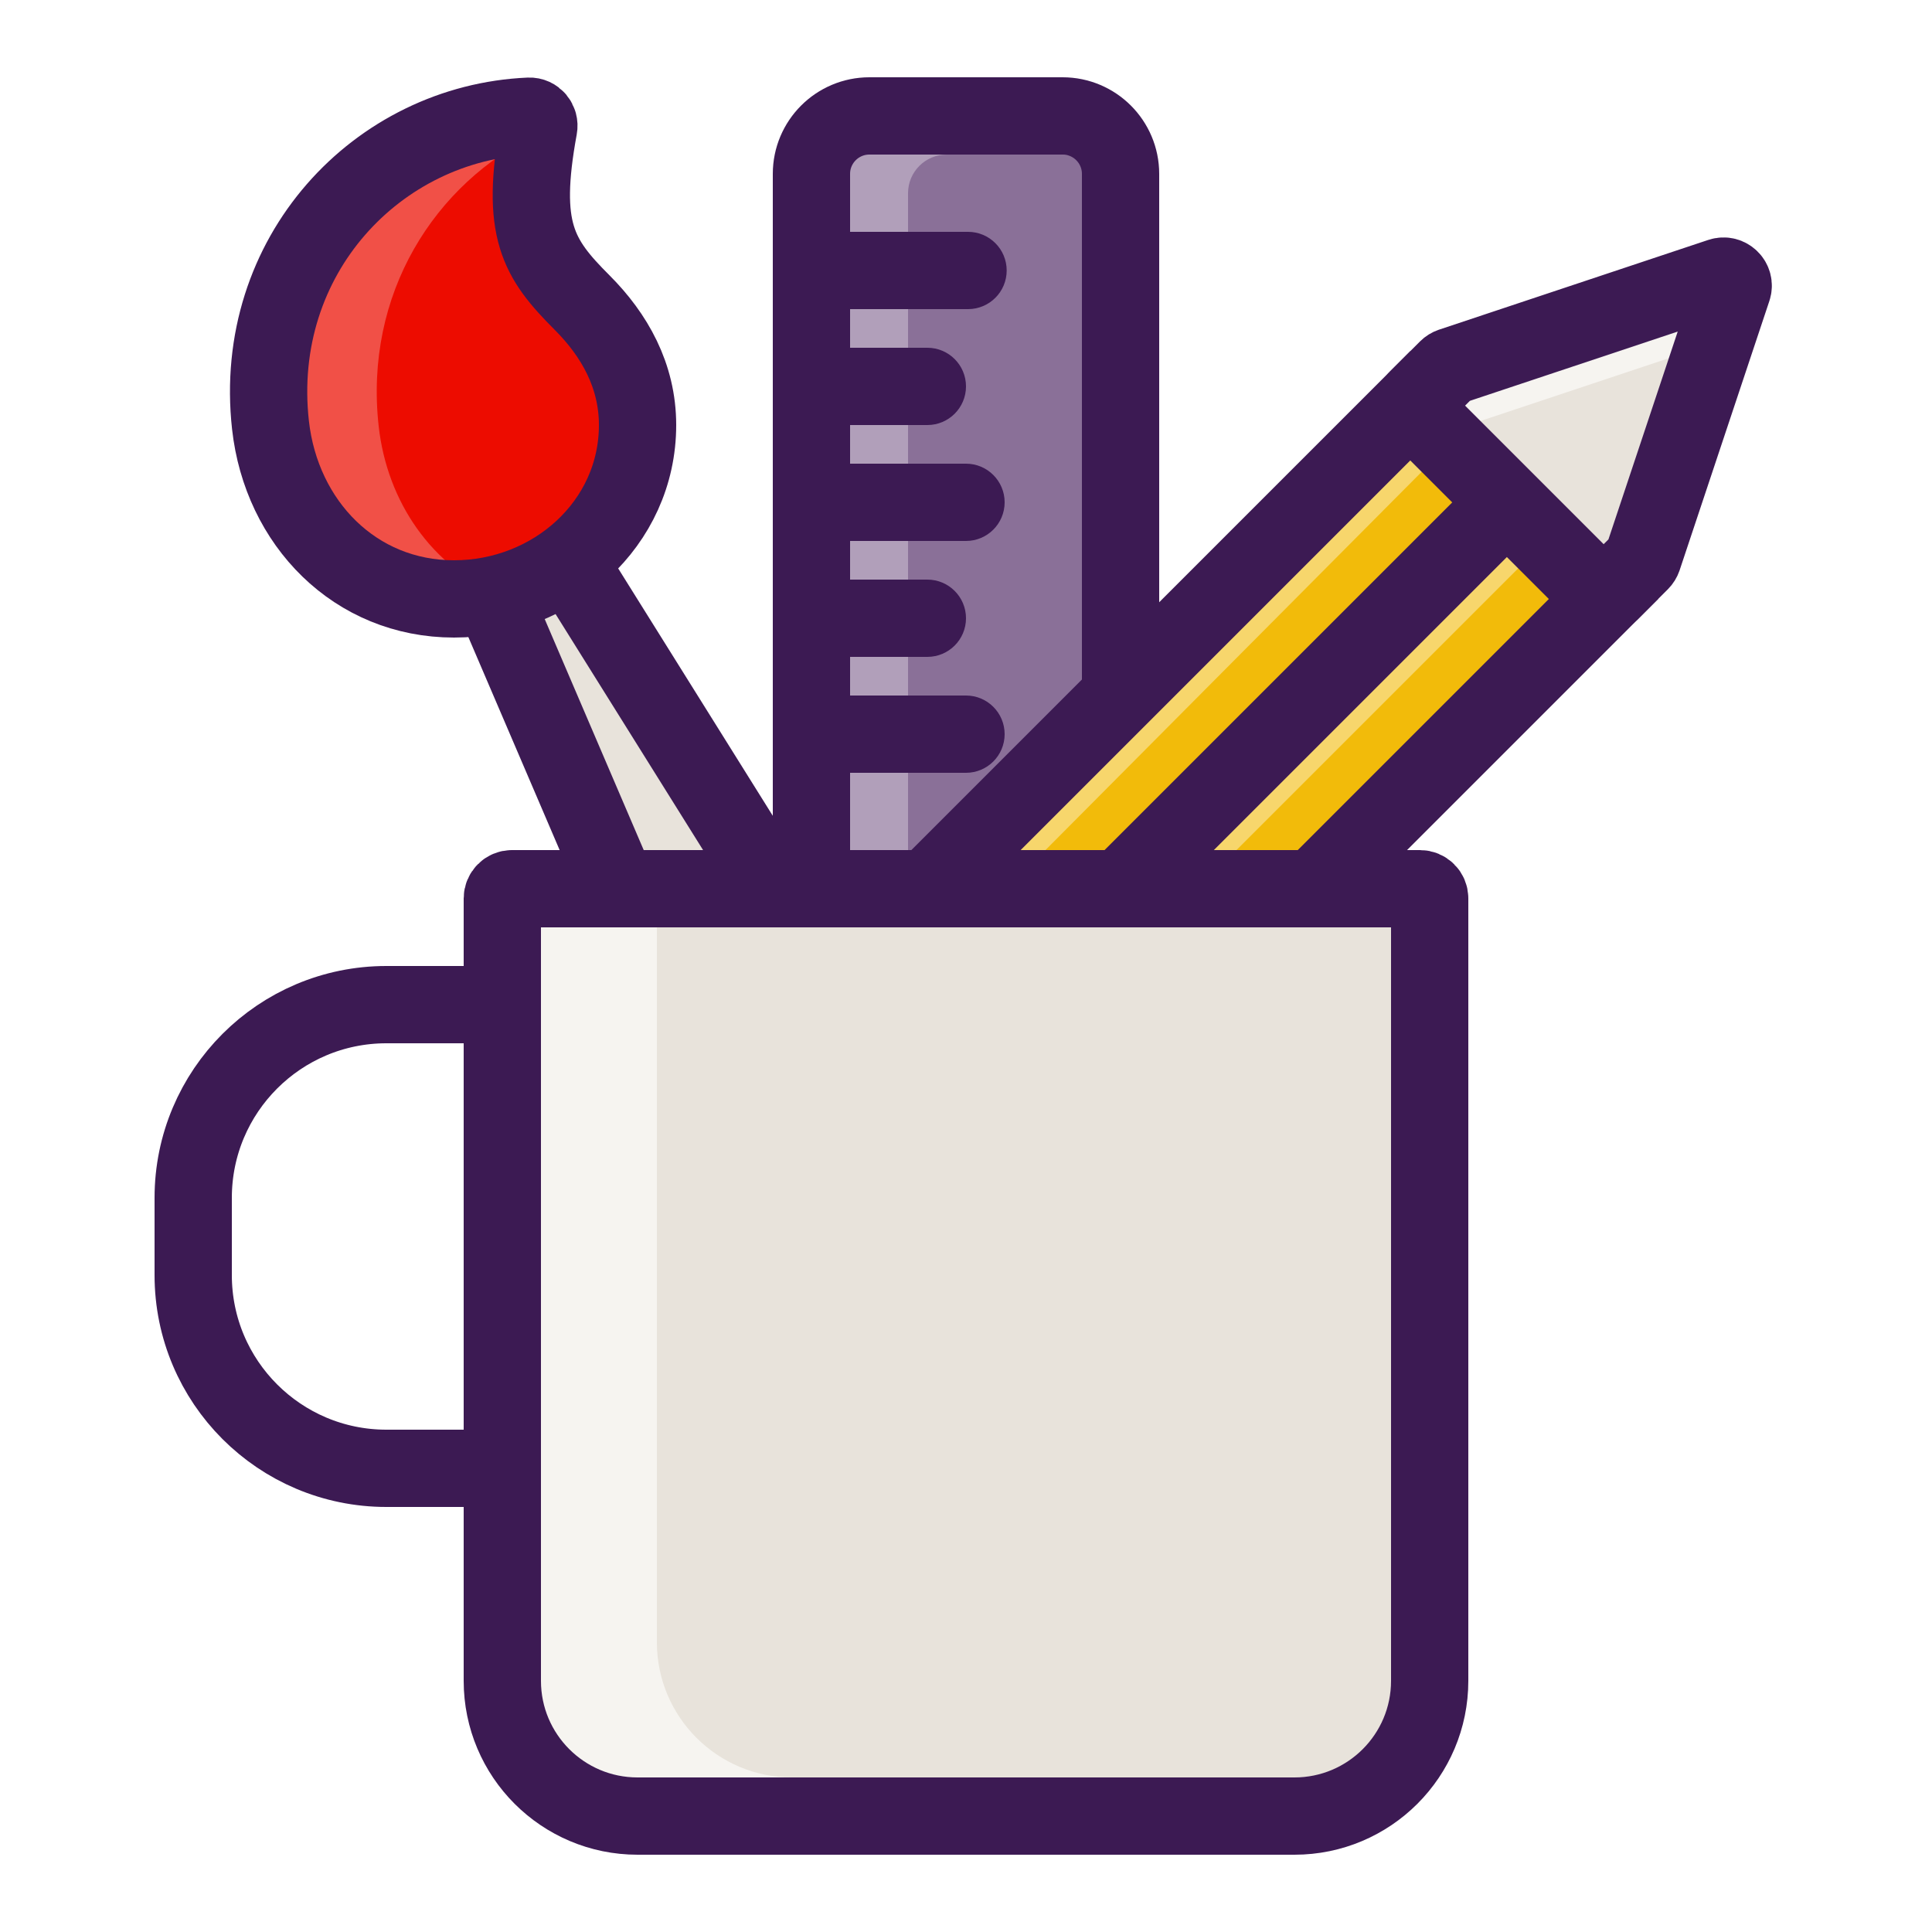
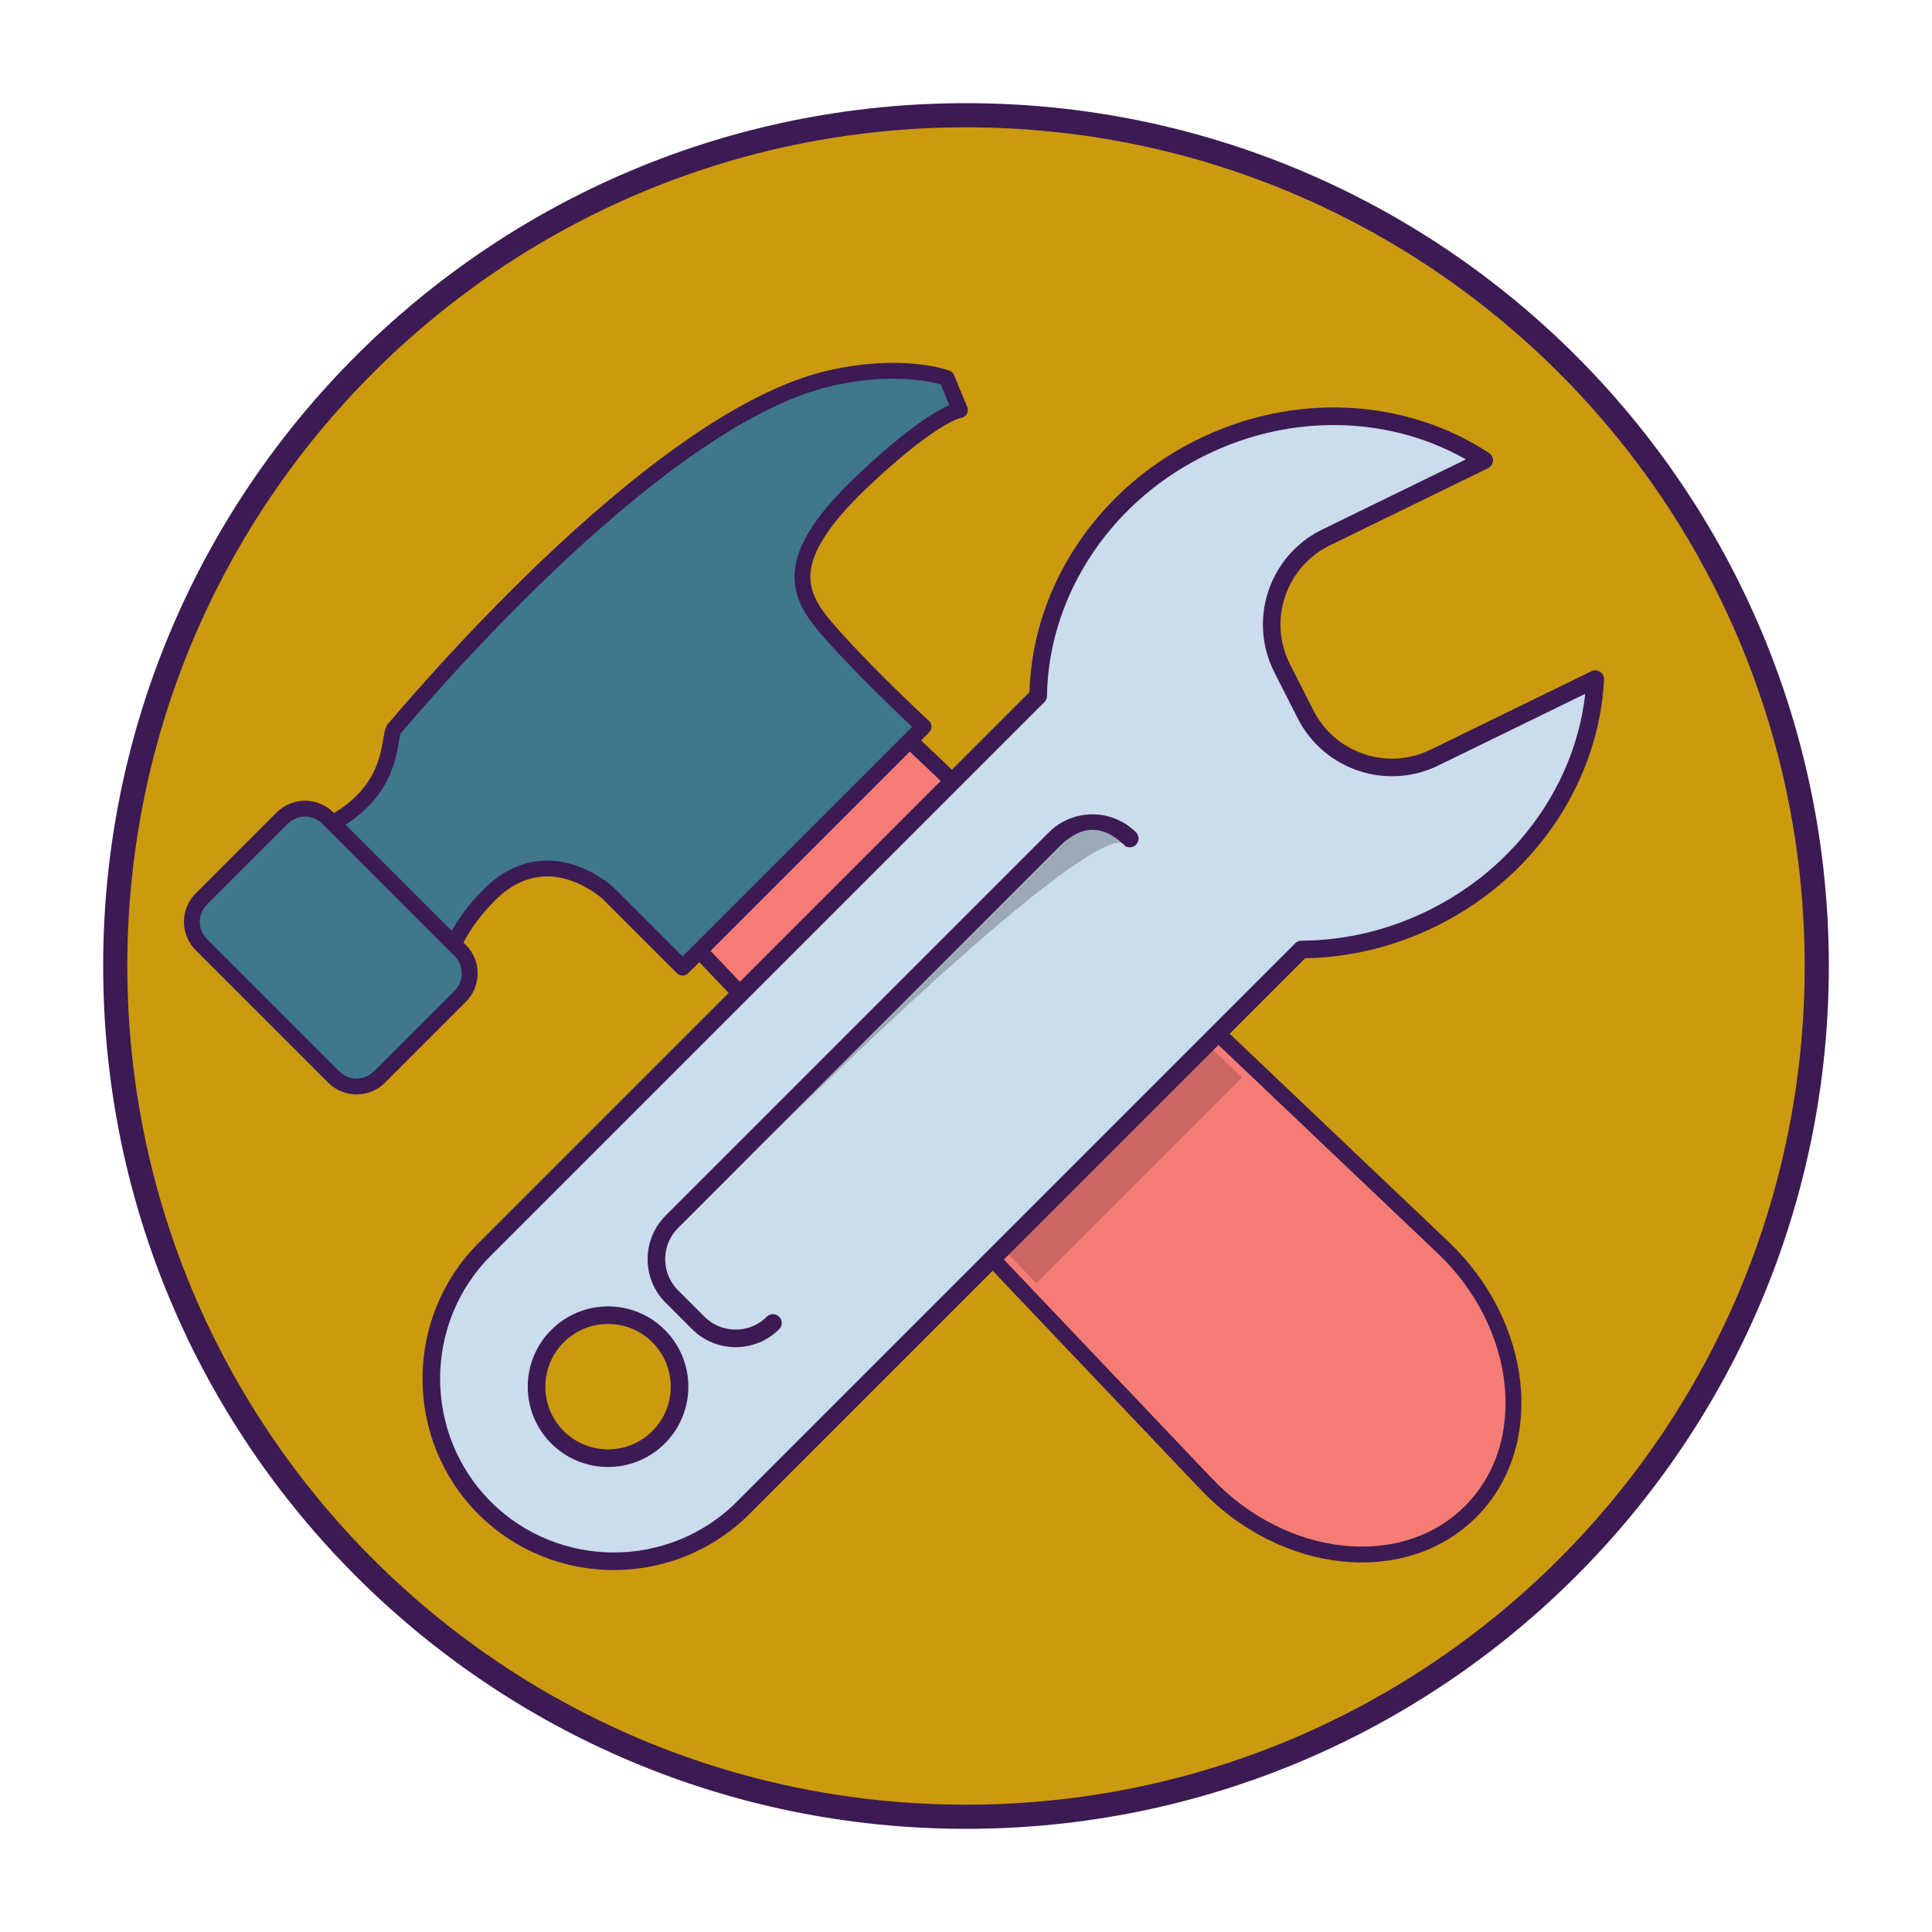
- <svg xmlns="http://www.w3.org/2000/svg" width="50" height="50" viewBox="0 0 50 50" fill="none">
-   <path d="M21 4.5C21 3.672 21.672 3 22.5 3H27.5C28.328 3 29 3.672 29 4.5V23H21V4.5Z" fill="#B19FBA" />
-   <path d="M23.5 5C23.5 4.448 23.948 4 24.5 4H27.5C28.328 4 29 4.672 29 5.5V23H23.5V5Z" fill="#8A7098" />
-   <path d="M21 4.5C21 3.672 21.672 3 22.5 3H27.5C28.328 3 29 3.672 29 4.5V23H21V4.5Z" stroke="#3C1A53" stroke-width="2" />
-   <path d="M25 20C25.552 20 26 19.552 26 19C26 18.448 25.552 18 25 18V20ZM24 17C24.552 17 25 16.552 25 16C25 15.448 24.552 15 24 15V17ZM25 14C25.552 14 26 13.552 26 13C26 12.448 25.552 12 25 12V14ZM24 11C24.552 11 25 10.552 25 10C25 9.448 24.552 9 24 9V11ZM25.053 8C25.605 8 26.053 7.552 26.053 7C26.053 6.448 25.605 6 25.053 6V8ZM21 20H25V18H21V20ZM21 17H24V15H21V17ZM21 14H25V12H21V14ZM21 11H24V9H21V11ZM21 8H25.053V6H21V8Z" fill="#3C1A53" />
-   <path d="M34 23L41.5 15.5L36.5 10.5L24 23H34Z" fill="#F2BB0A" />
-   <path d="M36.5 10.5L24 23H26.062L37.5 11.5L36.5 10.5Z" fill="#F7D66C" />
-   <path d="M39 13L29 23H31L40 14L39 13Z" fill="#F7D66C" />
-   <path d="M37.5 9.5L36.5 10.5L41.5 15.5L42.5 14.5L44.842 7.474C44.907 7.279 44.721 7.093 44.526 7.158L37.5 9.5Z" fill="#F6F4F0" />
-   <path d="M44.375 8.875L42.5 14.5L41.5 15.5L37.5 11.5L38 11L44.375 8.875Z" fill="#E8E3DB" />
-   <path d="M29 23H34L41.5 15.5L39 13M29 23H24L36.5 10.5L39 13M29 23L39 13" stroke="#3C1A53" stroke-width="2" stroke-linecap="round" />
-   <path d="M37.458 9.542L36.677 10.323C36.579 10.421 36.579 10.579 36.677 10.677L41.323 15.323C41.421 15.421 41.579 15.421 41.677 15.323L42.458 14.542C42.486 14.514 42.506 14.481 42.519 14.444L44.842 7.474C44.907 7.279 44.721 7.093 44.526 7.158L37.556 9.481C37.519 9.494 37.486 9.514 37.458 9.542Z" stroke="#3C1A53" stroke-width="2" stroke-linecap="round" />
-   <path d="M13.186 16.433L16 23H20L15.241 15.386C15.104 15.167 14.824 15.088 14.593 15.203L13.422 15.789C13.185 15.908 13.081 16.19 13.186 16.433Z" fill="#E8E3DB" />
-   <path d="M15.064 7.83C13.925 6.691 13.455 5.949 13.942 3.3C13.971 3.145 13.852 3 13.695 3.007C9.776 3.177 6.513 6.613 7 11C7.283 13.542 9.192 15.5 11.75 15.5C14.308 15.5 16.5 13.558 16.5 11C16.5 9.721 15.902 8.668 15.064 7.83Z" fill="#F15047" />
-   <path d="M12.884 15.37C11.186 14.655 10.019 13.002 9.8 11.028C9.42 7.607 11.249 4.74 13.913 3.463C13.475 5.98 13.948 6.714 15.064 7.83C15.902 8.668 16.5 9.721 16.5 11C16.5 13.169 14.923 14.896 12.884 15.37Z" fill="#ED0C00" />
-   <path d="M15.064 7.83C13.925 6.691 13.455 5.949 13.942 3.3C13.971 3.145 13.852 3 13.695 3.007C9.776 3.177 6.513 6.613 7 11C7.283 13.542 9.192 15.5 11.75 15.5C14.308 15.5 16.5 13.558 16.5 11C16.5 9.721 15.902 8.668 15.064 7.83Z" stroke="#3C1A53" stroke-width="2" />
-   <path d="M16 23L13 16M20 23L15 15" stroke="#3C1A53" stroke-width="2" />
-   <path d="M36.75 23H13.25C13.112 23 13 23.112 13 23.25V43.5C13 45.433 14.567 47 16.5 47H33.5C35.433 47 37 45.433 37 43.5V23.25C37 23.112 36.888 23 36.75 23Z" fill="#F6F4F0" />
-   <path d="M36.75 23H17V42.5C17 44.433 18.567 46 20.5 46H33.5C35.433 46 37 44.433 37 42.5V23.25C37 23.112 36.888 23 36.75 23Z" fill="#E8E3DB" />
-   <path d="M36.75 23H13.25C13.112 23 13 23.112 13 23.25V43.5C13 45.433 14.567 47 16.5 47H33.5C35.433 47 37 45.433 37 43.5V23.25C37 23.112 36.888 23 36.75 23Z" stroke="#3C1A53" stroke-width="2" />
-   <path d="M13.105 26H10.79H10C7.239 26 5 28.239 5 31V33C5 35.761 7.239 38 10 38H10.79H13.105" stroke="#3C1A53" stroke-width="2" />
+ <svg xmlns="http://www.w3.org/2000/svg" id="Layer_1" data-name="Layer 1" viewBox="0 0 400 400">
+   <defs>
+     <style>
+       .cls-1 {
+         fill: #cbdced;
+       }
+ 
+       .cls-1, .cls-2, .cls-3, .cls-4 {
+         stroke: #3c1a53;
+         stroke-linecap: round;
+         stroke-linejoin: round;
+       }
+ 
+       .cls-1, .cls-3 {
+         stroke-width: 3.64px;
+       }
+ 
+       .cls-5 {
+         fill: #cc9a0e;
+         stroke: #3c1a53;
+         stroke-miterlimit: 10;
+         stroke-width: 5px;
+       }
+ 
+       .cls-6 {
+         fill: #ca6661;
+       }
+ 
+       .cls-7 {
+         fill: #9ca9b7;
+       }
+ 
+       .cls-2 {
+         fill: #3f778c;
+       }
+ 
+       .cls-2, .cls-4 {
+         stroke-width: 3.28px;
+       }
+ 
+       .cls-3 {
+         fill: none;
+       }
+ 
+       .cls-4 {
+         fill: #f57c75;
+       }
+     </style>
+   </defs>
+   <circle class="cls-5" cx="200" cy="200" r="176.14" />
+   <g>
+     <path class="cls-4" d="M304.47,312.97h0c-13.89,13.89-38.72,11.1-54.68-5.68L117.07,167.65c-11.41-12-11.28-30.8,0-42.08h0c11.28-11.28,30.08-11.41,42.08,0l139.64,132.73c16.78,15.95,19.58,40.78,5.68,54.68Z" />
+     <path class="cls-2" d="M60.75,172.66s7.62-.15,14.23-6.76c6.61-6.61,5.52-13.92,6.69-15.09s53.05-64.12,90.25-72.52c15.18-3.43,24.1,0,24.1,0l2.72,6.61s-5.19.53-20.21,14.77c-18.75,17.79-12.6,24.73-5.05,33.05,7.54,8.32,17.73,17.73,17.73,17.73l-49.89,49.89-15.4-15.4s-12.52-11.74-24.58.31c-12.05,12.05-9.41,22.47-9.41,22.47l-31.19-35.08Z" />
+     <rect class="cls-2" x="49.97" y="170.12" width="37.04" height="52.14" rx="6.68" ry="6.68" transform="translate(-118.67 105.89) rotate(-45)" />
+   </g>
+   <polygon class="cls-6" points="257.15 223.09 224.09 191.67 183.11 232.65 214.54 265.71 257.15 223.09" />
+   <g>
+     <path class="cls-1" d="M214.94,144.08l-114.61,114.61c-14.71,14.71-14.71,38.79,0,53.51,14.72,14.72,38.79,14.72,53.51,0l115.16-115.16c.15-.15.3-.31.45-.46,9.26-.04,18.78-2.23,27.77-6.79,20-10.16,32.07-29.41,33.06-49.18l-33,16.1c-9.88,5.02-21.96,1.07-26.98-8.81l-4.83-9.52c-5.02-9.88-1.07-21.96,8.81-26.98l33-16.1c-16.54-10.87-39.21-12.49-59.21-2.33-20.65,10.48-32.85,30.67-33.12,51.1ZM115.42,276.63c5.78-5.78,15.16-5.78,20.94,0s5.78,15.16,0,20.94c-5.78,5.78-15.16,5.78-20.94,0-5.78-5.78-5.78-15.16,0-20.94Z" />
+     <path class="cls-3" d="M233.9,173.61c-4.25-4.25-11.2-4.25-15.45,0l-79.36,79.36c-4.25,4.25-4.25,11.2,0,15.45l5.49,5.49c4.25,4.25,11.2,4.25,15.45,0" />
+   </g>
+   <path class="cls-7" d="M140.25,254.31l79.55-79.39c4.25-4.25,8.79-4.11,13.04.14,0,0-.8-12.89-92.59,79.25Z" />
</svg>
